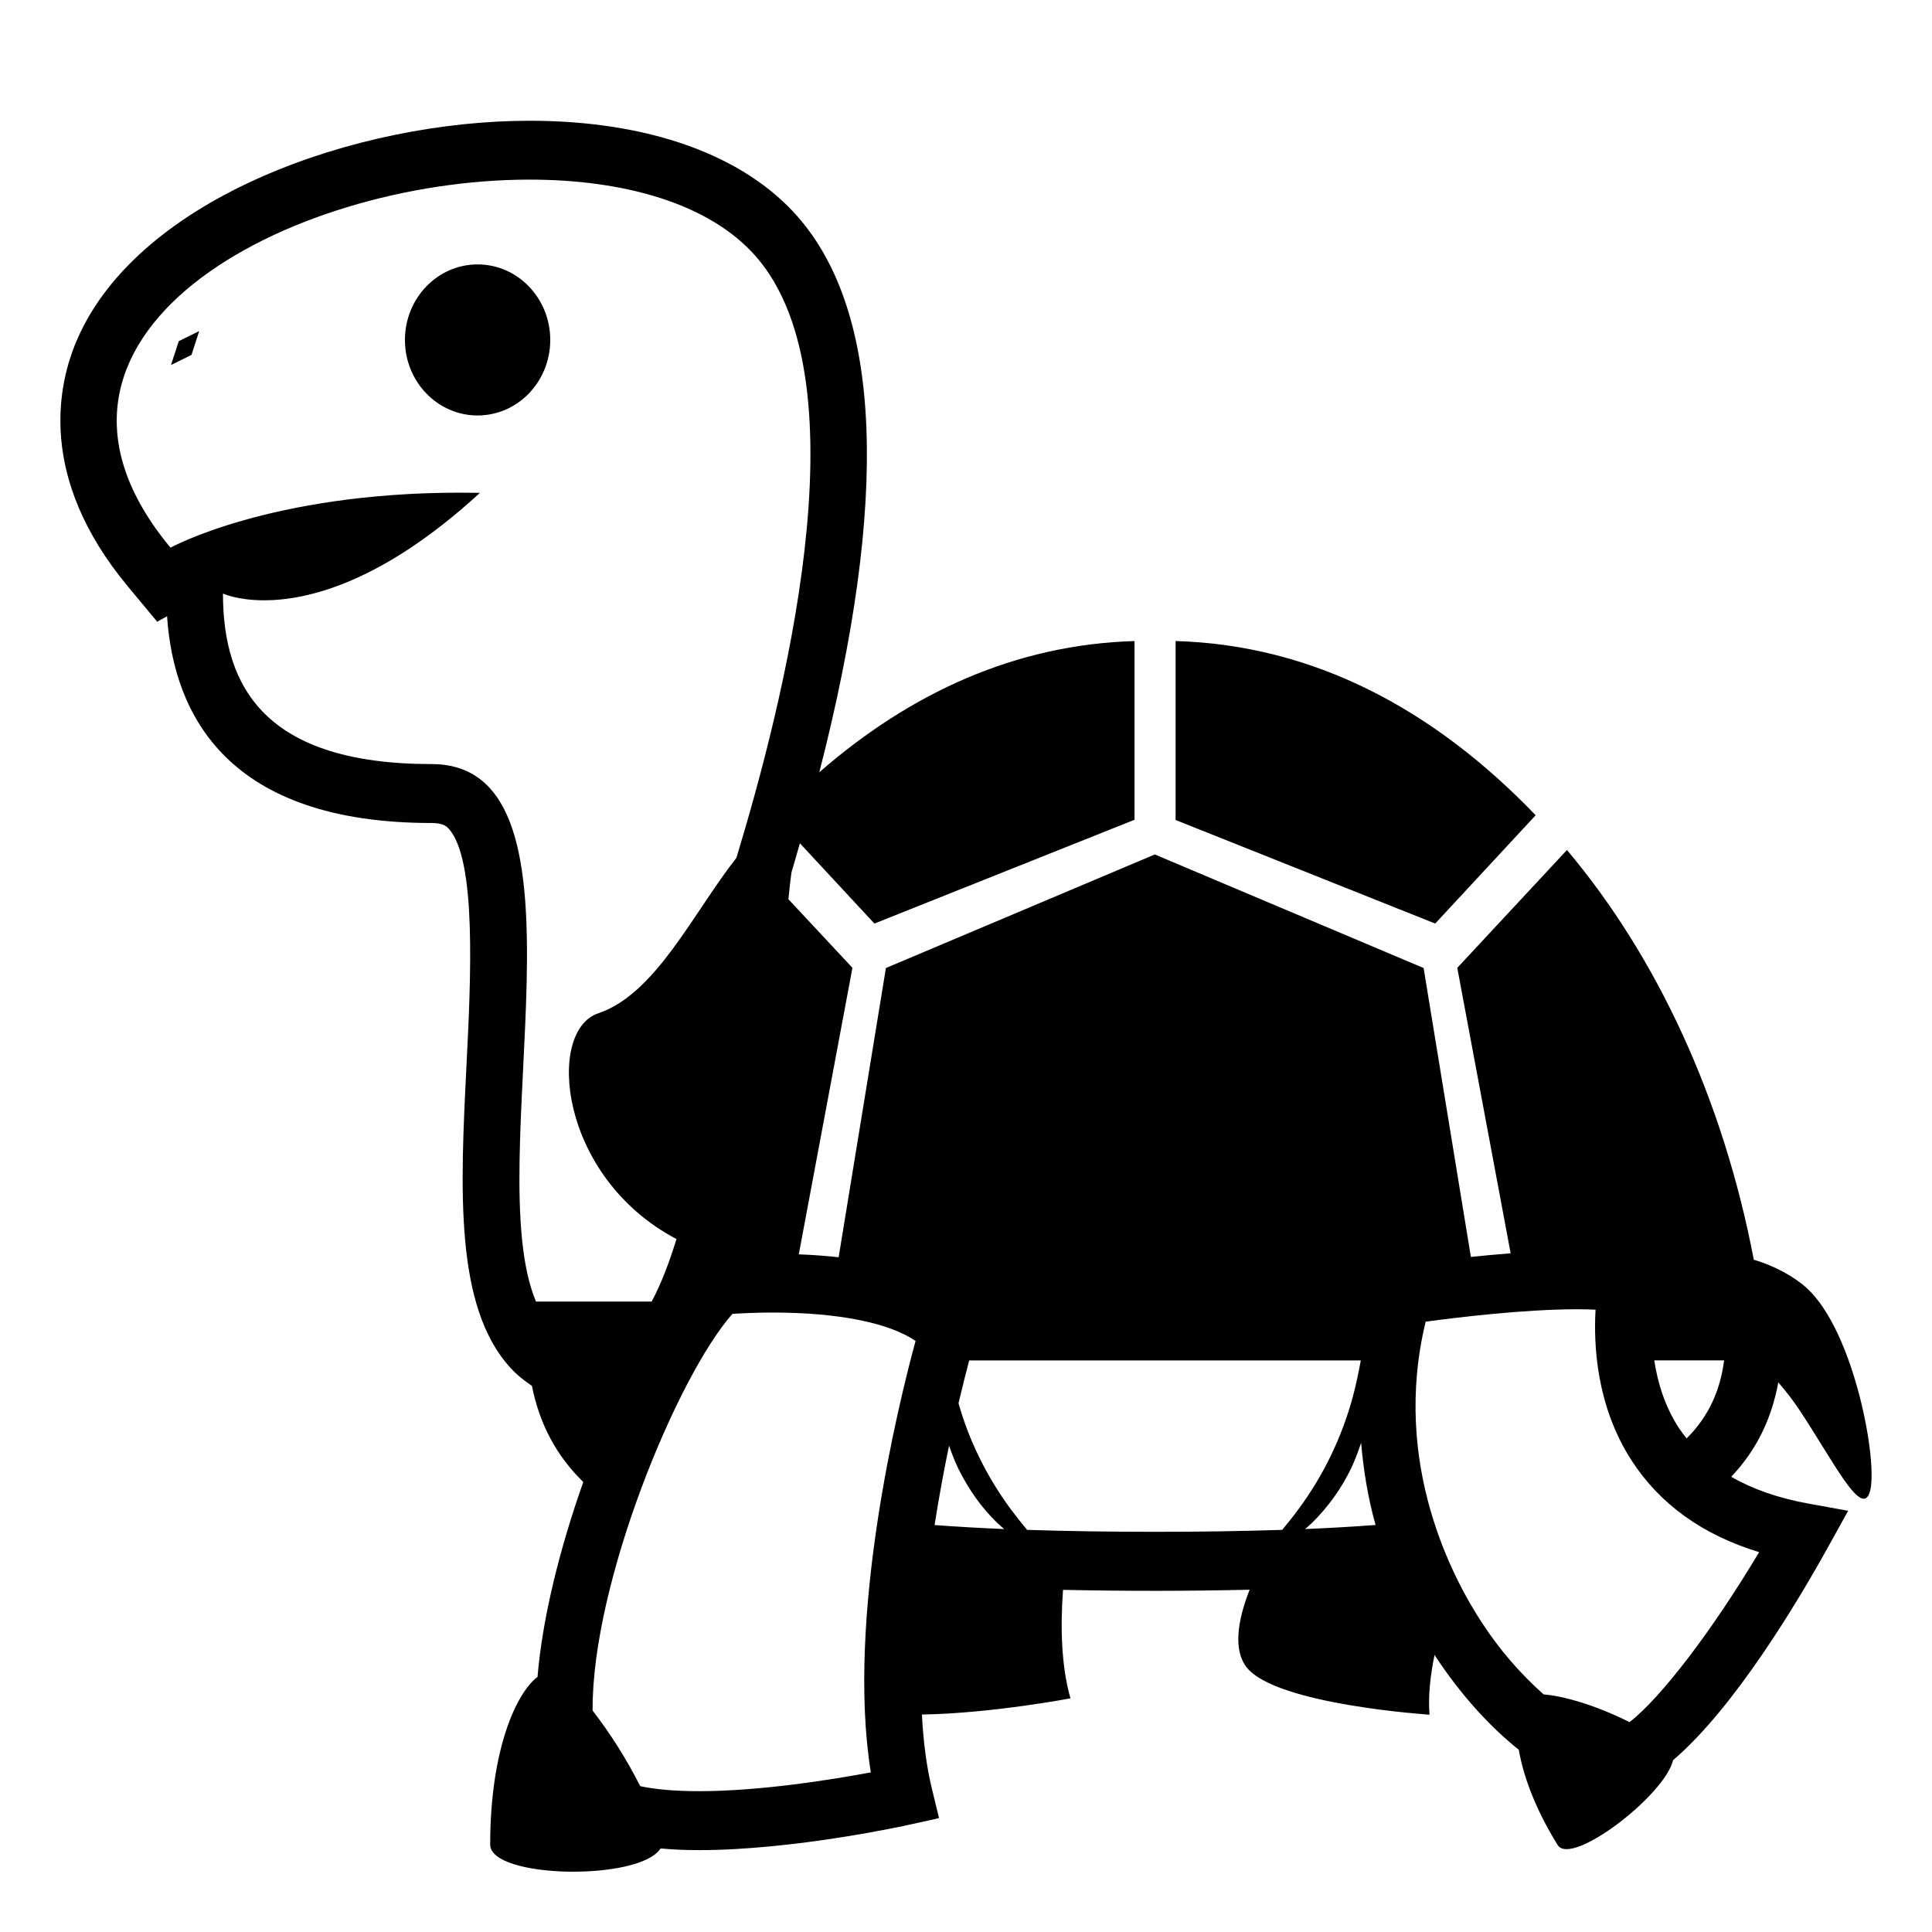
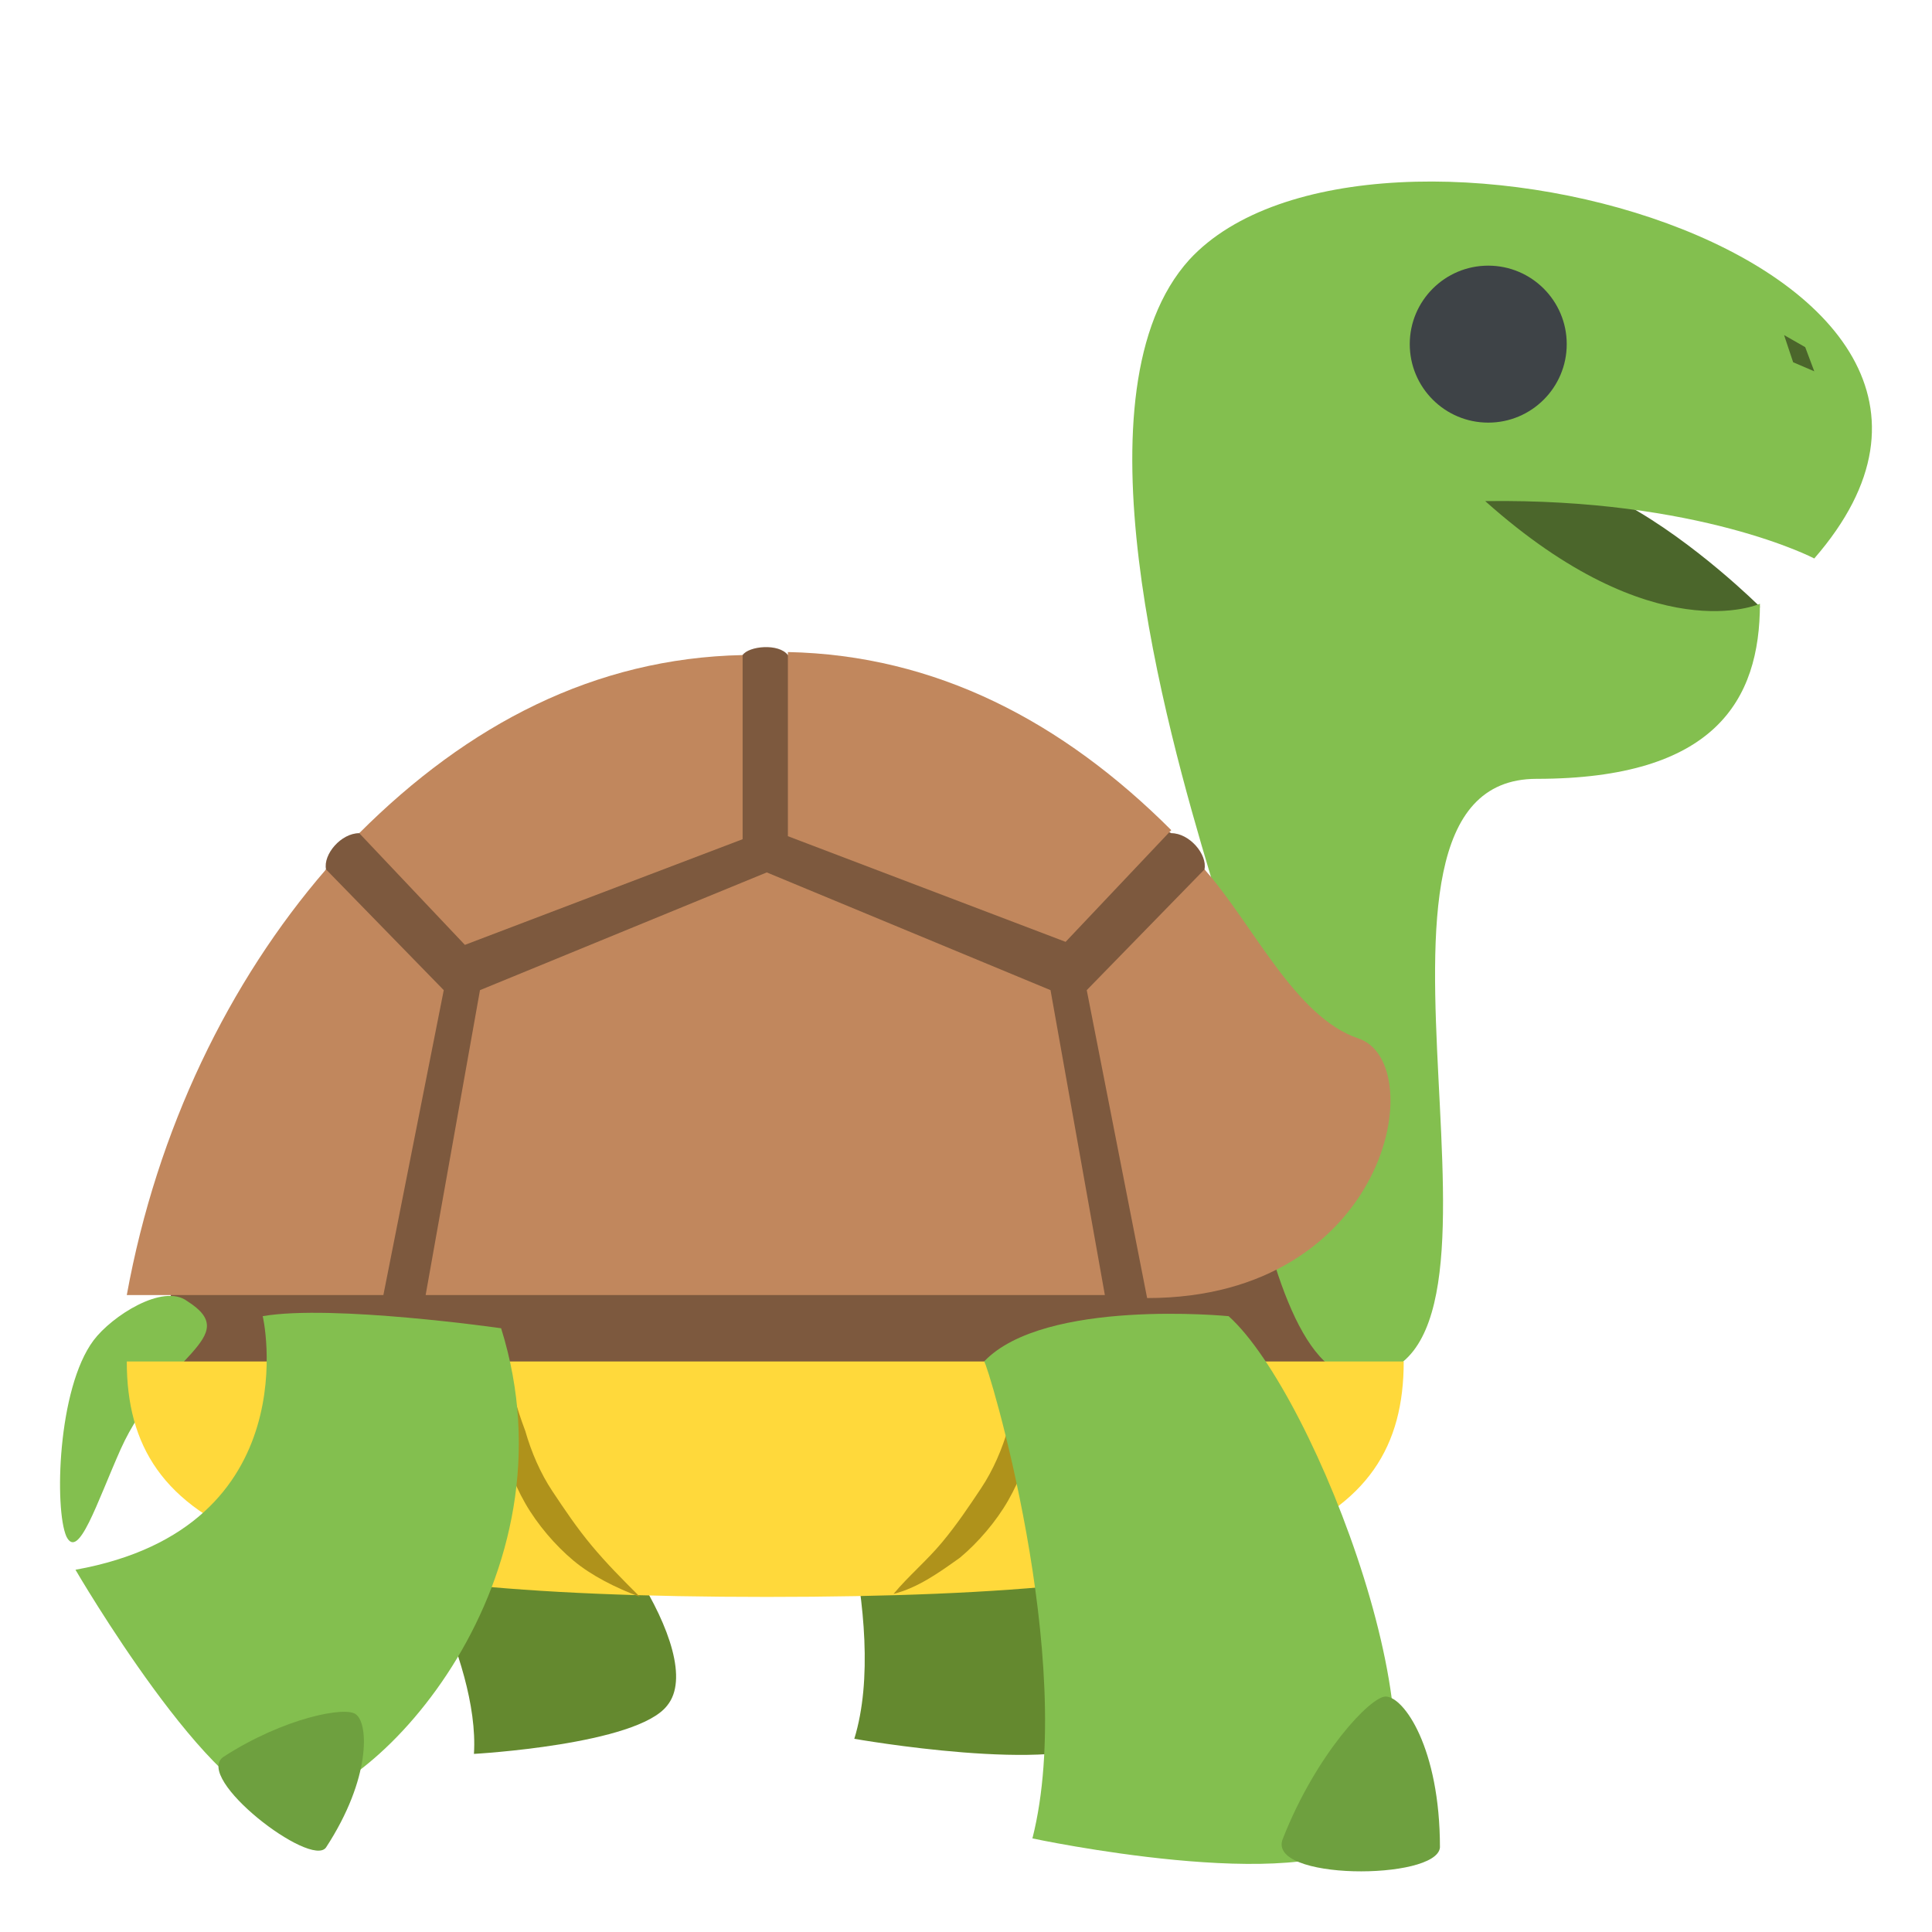
- <svg xmlns="http://www.w3.org/2000/svg" width="128" height="128" viewBox="0 0 64 64" aria-hidden="true" class="iconify iconify--emojione-monotone" preserveAspectRatio="xMidYMid meet">
-   <path d="M50.871 27.006c-3.367-3.504-7.342-5.637-11.928-5.771v5.928l8.6 3.431l3.328-3.588" fill="#000000" />
-   <ellipse cx="15.821" cy="11.261" rx="2.407" ry="2.502" fill="#000000" />
-   <path d="M5.666 12.09l.678-.333l.254-.789l-.677.333z" fill="#000000" />
-   <path d="M59.861 42.678c-.406-.375-1.088-.755-1.764-.947c-1.016-5.321-3.201-10.023-6.189-13.574l-3.634 3.904l1.768 9.456c-.456.035-.901.078-1.317.121l-1.566-9.571l-8.904-3.762l-8.908 3.762l-1.566 9.581a18.012 18.012 0 0 0-1.32-.096l1.777-9.491l-2.121-2.274c.04-.386.078-.735.101-.886c.099-.329.187-.644.279-.967l2.469 2.66l8.617-3.438v-5.92c-3.923.114-7.407 1.7-10.442 4.346c2.317-9.028 2.083-15.22-.721-18.41C24.622 5.126 21.468 4 17.54 4C11.824 4 4.635 6.527 2.572 11.209c-.668 1.517-1.34 4.598 1.656 8.208l.979 1.179l.327-.182c.223 3.285 2.02 6.849 8.763 6.849c.395 0 .506.121.566.188c.93 1.018.734 4.96.59 7.839c-.205 4.109-.399 7.989 1.452 10.016c.216.237.459.431.716.603c.251 1.261.806 2.312 1.701 3.185c-.775 2.189-1.353 4.495-1.516 6.454c-.7.532-1.568 2.401-1.568 5.557c0 1.127 4.939 1.219 5.645.127c.393.036.813.056 1.272.056c3.145 0 6.844-.813 7-.849l.952-.211l-.238-.981c-.184-.753-.283-1.585-.33-2.451c2.289-.035 4.921-.536 4.921-.536c-.301-1.066-.338-2.328-.246-3.594a139.641 139.641 0 0 0 6.181-.004c-.419 1.063-.537 2.022-.092 2.579c.991 1.233 6.051 1.56 6.051 1.56c-.049-.626.028-1.303.168-1.983l.033.057c.832 1.261 1.791 2.319 2.757 3.088c.147.85.53 1.936 1.288 3.156c.449.726 3.537-1.629 3.824-2.812c2.031-1.731 4.138-5.263 5.129-7.051l.67-1.209l-1.323-.24c-.988-.179-1.84-.477-2.551-.887c.822-.866 1.334-1.895 1.559-3.126c.227.261.451.542.665.861c1.154 1.723 2.106 3.697 2.374 2.743c.27-.954-.513-5.267-2.086-6.72m-3.99 4.971a4.972 4.972 0 0 1-.26-.351c-.47-.726-.703-1.516-.811-2.233h2.314c-.13.987-.502 1.849-1.243 2.584m-38.116-4.534c-1.905-4.525 2.236-17.804-3.458-17.804c-5.505 0-6.911-2.543-6.911-5.649c0 0 .477.224 1.365.224c1.421 0 3.894-.573 7.147-3.559a29.216 29.216 0 0 0-.657-.007c-6.294 0-9.593 1.822-9.593 1.822C-.201 11.094 9.558 5.95 17.54 5.95c3.11 0 5.951.781 7.492 2.536c3.698 4.207.837 15.056-.631 19.911c-.001.004-.002.013-.004.017c-1.428 1.813-2.675 4.516-4.58 5.153c-1.735.581-1.306 5.426 2.592 7.478c-.243.794-.516 1.498-.821 2.07h-3.833m5.399 16.22c-.879 0-1.497-.071-1.946-.166a15.622 15.622 0 0 0-1.577-2.504c-.032-4.22 2.806-11.08 4.631-13.141c.295-.02.769-.044 1.333-.044c2.174 0 3.852.339 4.734.94c-.576 2.121-2.305 9.151-1.482 14.292c-1.271.238-3.645.623-5.693.623m7.805-8.815c.147-.941.314-1.834.48-2.631c.088.255.186.507.301.751c.341.69.78 1.317 1.308 1.82c.07.067.145.129.217.192a76.498 76.498 0 0 1-2.306-.132m11.516.159a130.83 130.83 0 0 1-4.227.064c-1.525 0-2.926-.022-4.224-.064a14.61 14.61 0 0 1-.552-.7a11.087 11.087 0 0 1-1.061-1.76a10.64 10.64 0 0 1-.659-1.735c.138-.582.259-1.062.354-1.418h12.972c-.074.407-.158.805-.26 1.19a11.216 11.216 0 0 1-.731 1.963a11.168 11.168 0 0 1-1.062 1.76c-.173.239-.361.469-.55.7m.757-.027c.072-.063.146-.125.217-.192a6.486 6.486 0 0 0 1.309-1.82c.128-.273.236-.558.331-.845c.077.914.228 1.826.478 2.722a71.59 71.59 0 0 1-2.335.135m10.748 6.395c-1.152-.576-2.201-.866-2.846-.918a11.788 11.788 0 0 1-2.033-2.36c-.965-1.464-3.014-5.284-1.874-9.987c1.05-.142 3.273-.411 5.011-.411c.222 0 .428.005.617.013c-.07 1.199.036 3.196 1.186 4.984c.935 1.454 2.354 2.475 4.232 3.049c-1.558 2.611-3.263 4.836-4.293 5.63" fill="#000000" />
+ <svg xmlns="http://www.w3.org/2000/svg" width="128" height="128" viewBox="0 0 64 64" aria-hidden="true" class="iconify iconify--emojione" preserveAspectRatio="xMidYMid meet">
+   <g transform="translate(64 0) scale(-1 1)">
+     <path d="M58.9 47.5H18.4c0-7.4 5.7-18.7 5.7-18.7c-.1-.5.5-1.2 1.1-1.2l12.7-5.9c.3-.4 1.3-.3 1.5 0l12.7 5.9c.6 0 1.2.7 1.1 1.2c0 0 5.7 11.4 5.7 18.7" fill="#7d593e">
+ 
+ </path>
+     <g fill="#64892f">
+       <path d="M35.7 57.6s-6.8 1.2-8.4 0c-2.2-1.7 1.3-9.6 3.5-11.3c0 0 4.6-.4 6.1 1c-.1-.1-2.4 6.4-1.2 10.3">
+ 
+ </path>
+       <path d="M48.3 58.1s-5.4-.3-6.4-1.6c-1.4-1.7 2.5-7.1 4.5-8c0 0 3.6.6 4.5 1.9c0 0-2.8 4.5-2.6 7.7">
+ 
+ </path>
+     </g>
+     <path d="M5.7 20.1s8.5-8.5 10.2-1.7c.1-.1-7.3 8.6-10.2 1.7" fill="#4b662b">
+ 
+ </path>
+     <g fill="#83bf4f">
+       <path d="M24.6 8.6c-5.9-6.4-29.4-.1-20.7 9.9c0 0 3.8-2 10.9-1.9c-5.6 5-9.1 3.4-9.1 3.4c0 3.2 1.5 5.8 7.4 5.8c7.3 0-.6 19.8 5.9 19.8c3.8 0 4.6-15.7 4.9-16.6c1.5-5 4.6-16.1.7-20.4">
+ 
+ </path>
+       <path d="M60.9 44.4c1.2 1.6 1.3 5.6.9 6.5c-.4.8-1-1.1-1.8-2.9c-1.4-3.1-4.1-3.7-2.2-4.9c.8-.6 2.5.5 3.1 1.3">
+ 
+ </path>
+     </g>
+     <g fill="#c1875d">
+       <path d="M38.6 28.9l-9.4 3.9l-1.8 10.1h22.5l-1.8-10.1z">
+ 
+ </path>
+       <path d="M52.1 27.6c-3.6-3.6-7.8-5.8-12.7-5.9v6.1l9.2 3.5l3.5-3.7">
+ 
+ </path>
+       <path d="M37.9 27.7v-6.1c-4.9.1-9.1 2.3-12.7 5.9l3.5 3.7l9.2-3.5">
+ 
+ </path>
+       <path d="M53.2 28.8l-3.9 4l2 10.1h8.5c-1-5.5-3.4-10.4-6.6-14.1">
+ 
+ </path>
+       <path d="M28 32.8l-3.9-4c-1.6 1.8-3 4.9-5.1 5.6c-2.4.8-1 8.6 7 8.6l2-10.2">
+ 
+ </path>
+     </g>
+     <path d="M17.5 45.1h42.3c0 5.6-4.8 7.8-21.2 7.8s-21.1-2.2-21.1-7.8" fill="#ffd93b">
+ 
+ </path>
+     <g fill="#af921b">
+       <path d="M30.1 45.1c.1.8.3 1.5.5 2.2c.2.7.5 1.4.9 2c.4.6.8 1.2 1.3 1.8c.5.6 1.1 1.1 1.6 1.7c-.8-.2-1.5-.7-2.2-1.2c-.6-.5-1.2-1.2-1.6-1.9c-.4-.7-.7-1.5-.8-2.3c0-.7 0-1.5.3-2.3">
+ 
+ </path>
+       <path d="M47.2 45.1c.3.7.3 1.6.2 2.4c-.1.8-.4 1.6-.8 2.3c-.4.7-1 1.4-1.6 1.9c-.6.5-1.4.9-2.2 1.2c.6-.6 1.1-1.1 1.6-1.7c.5-.6.9-1.2 1.3-1.8c.4-.6.7-1.3.9-2c.3-.8.5-1.5.6-2.3">
+ 
+ </path>
+     </g>
+     <circle cx="14.7" cy="11.4" r="2.6" fill="#3e4347">
+ 
+ </circle>
+     <path fill="#4b662b" d="M4.6 12l-.7.3l.3-.8l.7-.4z">
+ 
+ </path>
+     <path d="M29.8 60.9s-8.9 1.9-11.1 0c-2.9-2.6 1.7-14.7 4.6-17.3c0 0 6.1-.6 8.1 1.5c-.1 0-3.1 9.9-1.6 15.8" fill="#83bf4f">
+ 
+ </path>
+     <path d="M21.5 60.9c-1.1-2.8-2.9-4.7-3.4-4.7c-.6 0-1.8 1.7-1.8 5c.1 1.1 5.8 1.1 5.2-.3" fill="#6ea03f">
+ 
+ </path>
+     <path d="M61.5 52s-4.6 7.9-6.9 7.8c-3.1-.2-9.8-7.5-7.2-15.8c0 0 5.6-.8 7.9-.4c0-.1-1.6 7 6.2 8.4" fill="#83bf4f">
+ 
+ </path>
+     <path d="M56.6 58.2c-2-1.3-4.1-1.7-4.4-1.4c-.4.3-.5 2.1 1 4.4c.5.7 4.4-2.3 3.4-3" fill="#6ea03f">
+ 
+ </path>
+   </g>
</svg>
